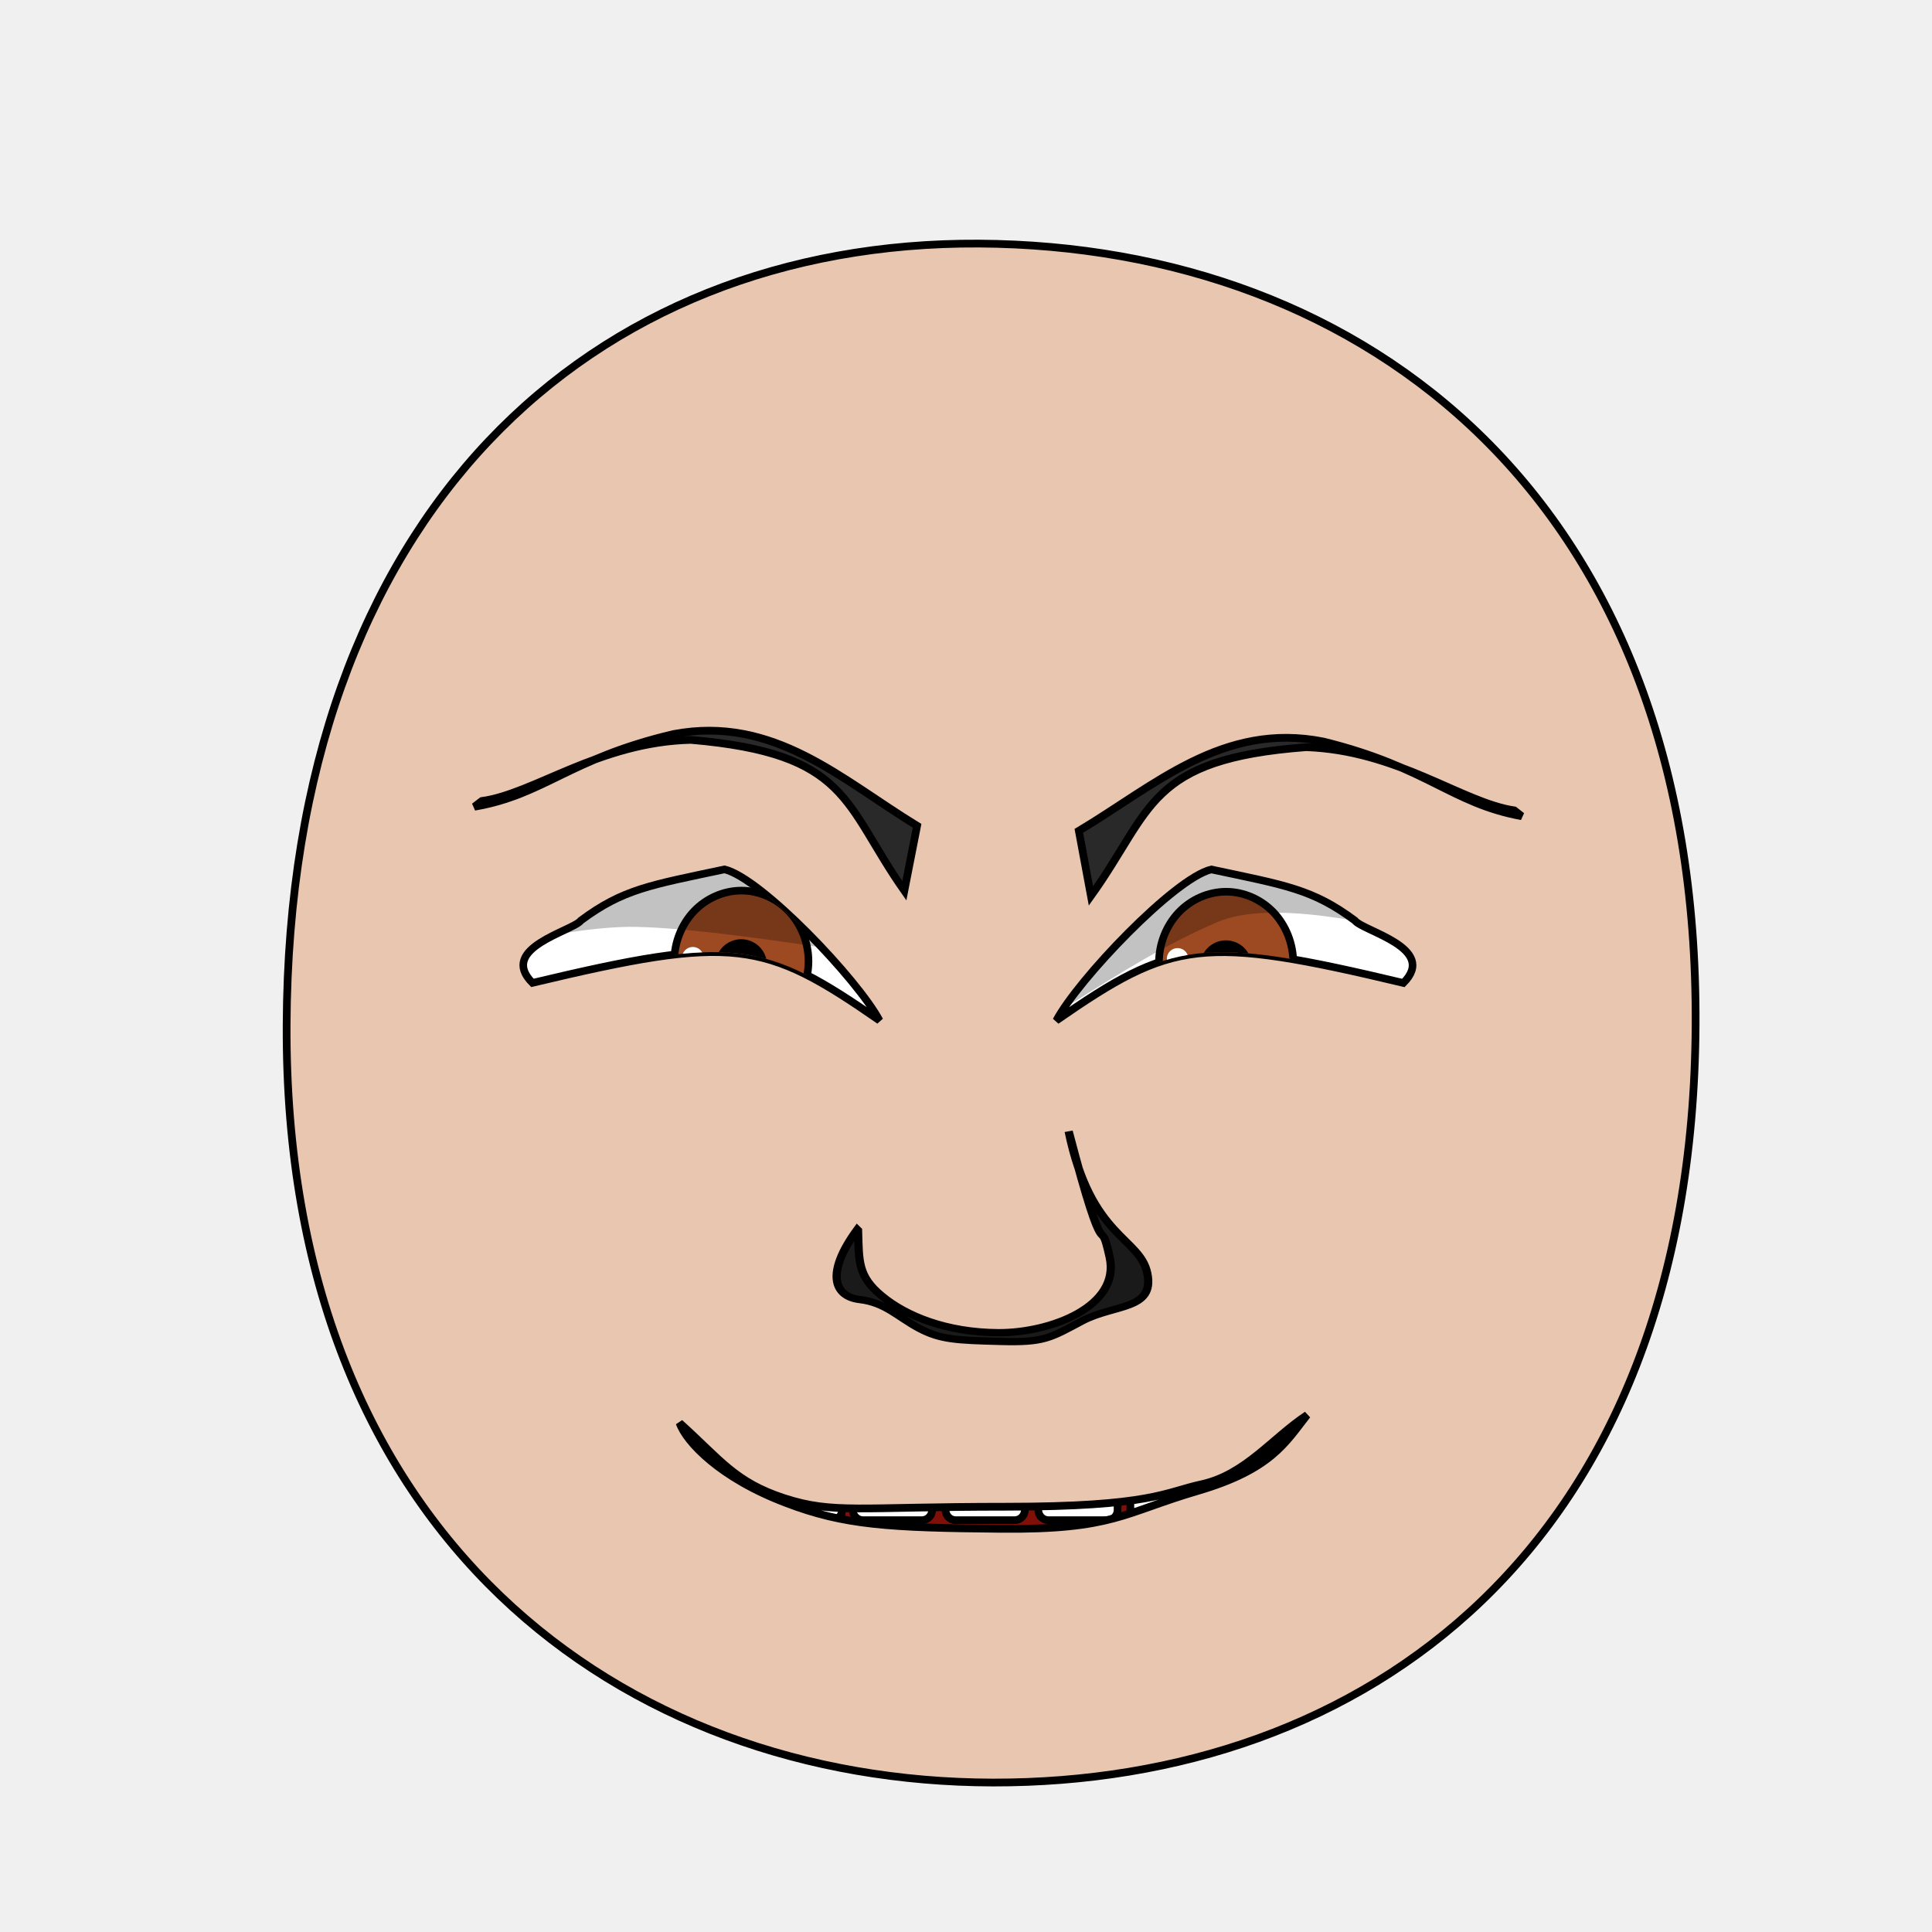
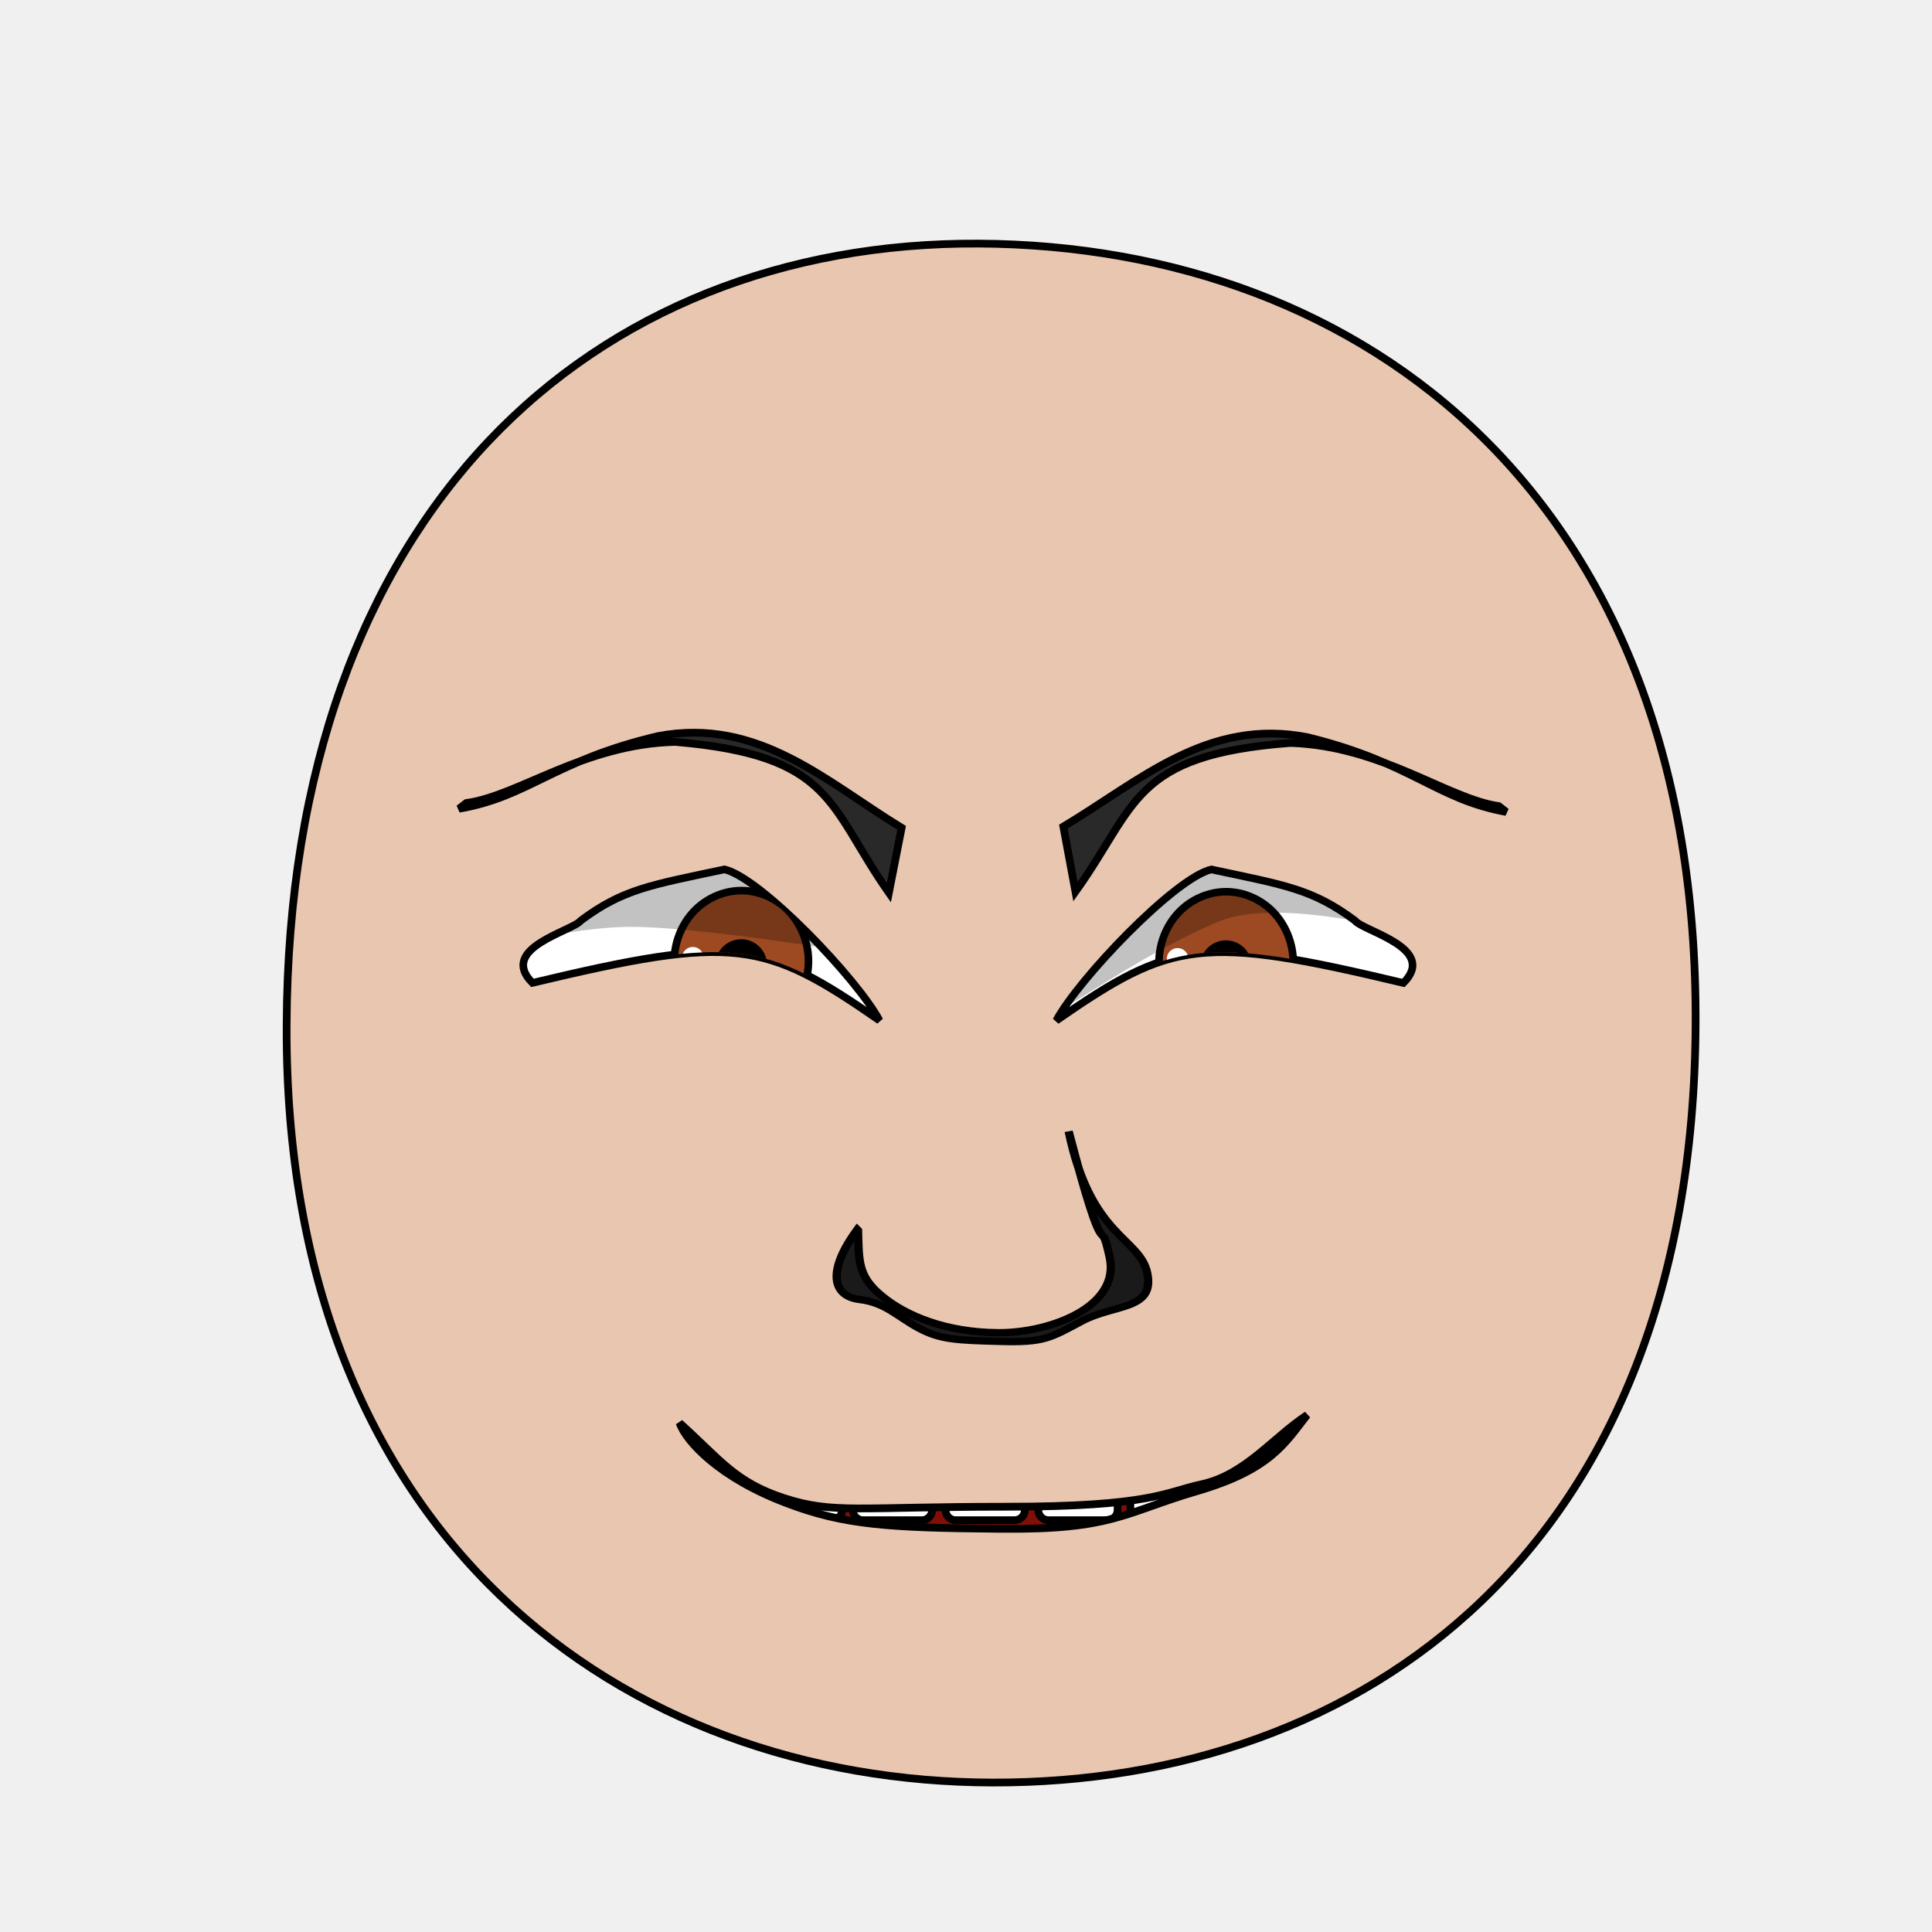
- <svg xmlns="http://www.w3.org/2000/svg" xmlns:xlink="http://www.w3.org/1999/xlink" version="1.1" viewBox="0 0 250 250" id="emoticon-front-view" width="100%" height="100%">
+ <svg xmlns="http://www.w3.org/2000/svg" xmlns:xlink="http://www.w3.org/1999/xlink" height="100%" width="100%" id="emoticon-front-view" viewBox="0 0 250 250" version="1.1">
  <defs id="defs4">
    <linearGradient id="linearGradient5745">
-       <stop style="stop-color:#f4f015;stop-opacity:1" id="stop5747" offset="0" />
-       <stop style="stop-color:#f68614;stop-opacity:1" id="stop5749" offset="1" />
+       <stop style="stop-color:#f4f015;stop-opacity:1" offset="0" id="stop5747" />
+       <stop style="stop-color:#f68614;stop-opacity:1" offset="1" id="stop5749" />
    </linearGradient>
    <linearGradient id="linearGradient2823">
-       <stop style="stop-color:#000000;stop-opacity:1" id="stop2825" offset="0" />
-       <stop style="stop-color:#780023;stop-opacity:1" id="stop2827" offset="1" />
+       <stop style="stop-color:#000000;stop-opacity:1" offset="0" id="stop2825" />
+       <stop style="stop-color:#780023;stop-opacity:1" offset="1" id="stop2827" />
    </linearGradient>
    <clipPath id="clipPath2967">
-       <use transform="translate(-48.86,-147.03)" id="use2969" x="0" y="0" width="1" height="1" xlink:href="#path3622">
+       <use transform="translate(-48.86,-147.03)" xlink:href="#path3622" height="1" width="1" y="0" x="0" id="use2969">
</use>
    </clipPath>
    <clipPath id="clipPath4022">
-       <use transform="matrix(-1,0,0,1,907.59,-127.94)" id="use5959" x="0" y="0" width="250" height="250" xlink:href="#path3622">
+       <use transform="matrix(-1,0,0,1,907.59,-127.94)" xlink:href="#path3622" height="250" width="250" y="0" x="0" id="use5959">
</use>
    </clipPath>
-     <radialGradient cx="-15.372" cy="2.705" r="1" fx="-15.372" fy="2.705" id="radialGradient5694" xlink:href="#linearGradient5745" gradientUnits="userSpaceOnUse" gradientTransform="matrix(98.09029,121.5278,-104.4591,83.94095,1881.611,1722.677)" spreadMethod="pad">
+     <radialGradient spreadMethod="pad" gradientTransform="matrix(98.09029,121.5278,-104.4591,83.94095,1881.611,1722.677)" gradientUnits="userSpaceOnUse" xlink:href="#linearGradient5745" id="radialGradient5694" fy="2.705" fx="-15.372" r="1" cy="2.705" cx="-15.372">
</radialGradient>
-     <linearGradient x1="107.143" y1="488.076" x2="138.571" y2="606.466" id="irisGradient" xlink:href="#linearGradient2823" gradientUnits="userSpaceOnUse" gradientTransform="translate(37.46307,-25.35117)">
+     <linearGradient gradientTransform="translate(37.46307,-25.35117)" gradientUnits="userSpaceOnUse" xlink:href="#linearGradient2823" id="irisGradient" y2="606.466" x2="138.571" y1="488.076" x1="107.143">
</linearGradient>
-     <clipPath id="clipPath-mouth" clipPathUnits="userSpaceOnUse">
-       <use height="250" width="250" id="use-mouth-outline" xlink:href="#mouth-outline" y="0" x="0" />
+     <clipPath clipPathUnits="userSpaceOnUse" id="clipPath-mouth">
+       <use x="0" y="0" xlink:href="#mouth-outline" id="use-mouth-outline" width="250" height="250" />
    </clipPath>
  </defs>
  <g id="head">
    <path style="fill:#e9c6af;stroke:#000000;stroke-width:1;stroke-opacity:1" d="M 128.48,230.66 C 176.27,230.75 219.01,200.57 219.41,132.64 219.79,64.72 176.76,31.81 126.68,31.52 76.60,31.24 37.38,66.28 37.09,132.65 36.80,199.01 80.69,230.57 128.48,230.66 Z" id="path164">
</path>
  </g>
  <g transform="matrix(0.16,0,0,0.16,63.94,17.76)" style="stroke-width:4.36;stroke-miterlimit:4;stroke-dasharray:none" id="left-eye">
    <path d="M 186.33,592.10 C 216.13,599.23 294.11,681.21 311.69,714.33 217.84,649.23 194.13,645.03 30.98,683.91 2.75,655.64 63.67,642.03 70.19,633.43 104.38,608.00 126.36,604.86 186.33,592.10 Z" style="fill:#ffffff;stroke:#000000;stroke-width:6.14;stroke-miterlimit:4;stroke-opacity:1;stroke-dasharray:none" id="path3622">
</path>
-     <g transform="translate(48.86,147.03)" style="stroke-width:4.36;stroke-miterlimit:4;stroke-dasharray:none" clip-path="url(#clipPath2967)" id="lens">
+     <g transform="translate(48.86,147.03)" style="stroke-width:4.36;stroke-miterlimit:4;stroke-dasharray:none" id="lens" clip-path="url(#clipPath2967)">
      <g id="g4403">
        <path style="fill:#9d4922;fill-opacity:1;stroke:#000000;stroke-width:6.14;stroke-miterlimit:4;stroke-opacity:1;stroke-dasharray:none" d="M 205.38,519.39 C 205.38,534.35 199.53,549.21 189.48,559.79 179.43,570.37 165.31,576.53 151.09,576.53 136.88,576.53 122.76,570.37 112.71,559.79 102.66,549.21 96.80,534.35 96.80,519.39 96.80,504.43 102.66,489.56 112.71,478.98 122.76,468.40 136.88,462.24 151.09,462.24 165.31,462.24 179.43,468.40 189.48,478.98 199.53,489.56 205.38,504.43 205.38,519.39 Z" id="iris">
</path>
        <path d="M 168.81,522.49 C 168.81,527.16 166.89,531.81 163.58,535.12 160.27,538.43 155.63,540.35 150.95,540.35 146.27,540.35 141.63,538.43 138.32,535.12 135.02,531.81 133.09,527.16 133.09,522.49 133.09,517.81 135.02,513.16 138.32,509.85 141.63,506.55 146.27,504.62 150.95,504.62 155.63,504.62 160.27,506.55 163.58,509.85 166.89,513.16 168.81,517.81 168.81,522.49 Z" style="fill:#000000;fill-opacity:1;stroke:#000000;stroke-width:6.14;stroke-miterlimit:4;stroke-opacity:1;stroke-dasharray:none" id="pupil">
</path>
        <path d="M 120.54,516.41 C 120.54,521.15 116.63,524.99 111.84,524.99 107.05,524.99 103.16,521.15 103.16,516.41 103.16,511.67 107.05,507.82 111.84,507.82 116.63,507.82 120.54,511.67 120.54,516.41 Z" style="fill:#ffffff;fill-opacity:1;stroke:none" id="glare">
</path>
      </g>
      <path style="opacity:0.24;fill:#000000;stroke:#000000;stroke-width:1px;stroke-linecap:butt;stroke-linejoin:miter;stroke-opacity:1" d="M -119.84,530.47 -75.34,422.06 305.31,412.27 312.28,524.06 C 312.28,524.06 133.19,490.56 59.24,491.05 -18.33,492.53 -119.84,530.47 -119.84,530.47 Z" id="left-lid-shadow">
</path>
    </g>
  </g>
  <g transform="matrix(0.16,0,0,0.16,41.34,38.24)" style="stroke-width:4.36;stroke-miterlimit:4;stroke-dasharray:none" id="right-eye">
-     <use transform="matrix(-1,0,0,1,907.59,-127.94)" id="use3959" x="0" y="0" width="250" height="250" xlink:href="#path3622">
+     <use transform="matrix(-1,0,0,1,907.59,-127.94)" xlink:href="#path3622" height="250" width="250" y="0" x="0" id="use3959">
</use>
-     <g clip-path="url(#clipPath4022)" id="g4015">
-       <use transform="translate(582.15,19.94)" style="stroke-width:4.36;stroke-miterlimit:4;stroke-dasharray:none" id="right-lens" x="0" y="0" width="1" height="1" xlink:href="#g4403">
+     <g id="g4015" clip-path="url(#clipPath4022)">
+       <use transform="translate(582.15,19.94)" style="stroke-width:4.36;stroke-miterlimit:4;stroke-dasharray:none" xlink:href="#g4403" height="1" width="1" y="0" x="0" id="right-lens">
</use>
      <path style="opacity:0.24;fill:#000000;stroke:#000000;stroke-width:1px;stroke-linecap:butt;stroke-linejoin:miter;stroke-miterlimit:4;stroke-opacity:1;stroke-dasharray:none" d="M 507.37,628.34 544.71,378.20 983.41,344.88 1053.96,568.52 C 1053.96,568.52 807.92,471.85 726.83,505.93 645.72,540.01 566.31,606.42 507.37,628.34 Z" id="right-lid-shadow">
</path>
    </g>
  </g>
-   <path d="M 118.67,106.86 117.02,115.26 C 109.13,104.03 109.95,97.49 89.38,95.74 77.55,96.02 69.10,102.73 62.35,103.65 L 61.39,104.39 C 70.51,102.81 73.56,98.20 87.14,94.99 100.13,92.53 108.90,100.89 118.67,106.86 Z" style="fill:#292929;fill-opacity:1;fill-rule:nonzero;stroke:#000000;stroke-width:1;stroke-miterlimit:4;stroke-opacity:1;stroke-dasharray:none" id="left-eye-brow">
+   <path d="M 116.67,107.12 115.02,115.52 C 107.13,104.29 107.95,97.75 87.38,96 75.55,96.28 67.10,102.99 60.35,103.91 L 59.39,104.65 C 68.51,103.07 71.56,98.46 85.14,95.25 98.13,92.79 106.90,101.15 116.67,107.12 Z" style="fill:#292929;fill-opacity:1;fill-rule:nonzero;stroke:#000000;stroke-width:1;stroke-miterlimit:4;stroke-opacity:1;stroke-dasharray:none" id="left-eye-brow">
</path>
  <g style="stroke-width:1" transform="matrix(1.13,0,0,1,-17.27,2.11)" id="nose">
    <path style="fill:#1a1a1a;stroke:#000000;stroke-width:0.94;stroke-miterlimit:4;stroke-dasharray:none" d="M 113.54,157.09 C 113.65,161.11 113.49,163.01 116.26,165.58 119.03,168.17 123.63,170.30 129.61,170.34 135.59,170.37 143.62,166.93 142.35,160.55 141.09,154.14 142.20,163.82 137.66,144.29 140.17,158.09 145.83,157.95 146.67,162.69 147.51,167.44 142.88,166.62 139.19,168.83 135.52,171.04 134.84,171.63 129.83,171.47 124.81,171.32 122.99,171.24 120.55,169.78 118.11,168.31 116.68,166.44 113.73,166.05 110.77,165.66 109.80,162.62 113.45,156.99 Z" id="nose-outline">
</path>
  </g>
-   <use transform="matrix(-1,-0.01,-0.01,1,259.34,1.84)" id="right-eye-brow" x="0" y="0" width="250" height="250" xlink:href="#left-eye-brow">
+   <use transform="matrix(-1,-0.01,-0.01,1,255.34,1.01)" xlink:href="#left-eye-brow" height="250" width="250" y="0" x="0" id="right-eye-brow">
</use>
  <g id="mouth">
-     <g id="mouth-interior" clip-path="url(#clipPath-mouth)">
-       <rect style="fill:#000000;fill-opacity:1;stroke:none" y="159.934" x="68.16" height="66.556" width="119.944" id="mouth-background">
+     <g clip-path="url(#clipPath-mouth)" id="mouth-interior">
+       <rect style="fill:#000000;fill-opacity:1;stroke:none" id="mouth-background" width="119.944" height="66.556" x="68.16" y="159.934">
</rect>
      <path d="M 98.34,211.42 C 98.01,191.12 114.23,189.74 130.46,189.07 148.01,188.36 161.92,193.11 161.92,211.42 140.73,211.42 119.54,211.42 98.34,211.42 Z" style="fill:#800f08;fill-opacity:1;stroke:none" id="tongue">
</path>
-       <g style="stroke:#000000;stroke-opacity:1" transform="translate(4,9.50)" id="upper-teeth" morph="fix-children">
-         <rect style="fill:#ffffff;fill-opacity:1;stroke:#000000;stroke-width:1.004;stroke-opacity:1" id="tooth-02" width="10.356" height="15.123" x="95.524" y="158.195" ry="1.325" rx="1.336" transform="matrix(0.991225,0.1321854,0,1,0,0)">
+       <g style="stroke:#000000;stroke-opacity:1" transform="translate(4,9.50)" morph="fix-children" id="upper-teeth">
+         <rect transform="matrix(0.991225,0.1321854,0,1,0,0)" rx="1.336" ry="1.325" y="158.195" x="95.524" height="15.123" width="10.356" id="tooth-02" style="fill:#ffffff;fill-opacity:1;stroke:#000000;stroke-width:1.004;stroke-opacity:1">
</rect>
-         <rect style="fill:#ffffff;fill-opacity:1;stroke:#000000;stroke-opacity:1" rx="1.325" ry="1.325" y="172.091" x="106.352" height="15.123" width="10.265" id="tooth-03">
+         <rect id="tooth-03" width="10.265" height="15.123" x="106.352" y="172.091" ry="1.325" rx="1.325" style="fill:#ffffff;fill-opacity:1;stroke:#000000;stroke-opacity:1">
</rect>
-         <rect style="fill:#ffffff;fill-opacity:1;stroke:#000000;stroke-opacity:1" id="tooth-04" width="10.265" height="15.123" x="118.352" y="172.091" ry="1.325" rx="1.325">
+         <rect rx="1.325" ry="1.325" y="172.091" x="118.352" height="15.123" width="10.265" id="tooth-04" style="fill:#ffffff;fill-opacity:1;stroke:#000000;stroke-opacity:1">
</rect>
-         <rect style="fill:#ffffff;fill-opacity:1;stroke:#000000;stroke-opacity:1" rx="1.325" ry="1.325" y="172.091" x="130.352" height="15.123" width="10.265" id="tooth-05">
+         <rect id="tooth-05" width="10.265" height="15.123" x="130.352" y="172.091" ry="1.325" rx="1.325" style="fill:#ffffff;fill-opacity:1;stroke:#000000;stroke-opacity:1">
</rect>
-         <rect style="fill:#ffffff;fill-opacity:1;stroke:#000000;stroke-width:1.006;stroke-opacity:1" id="tooth-06" width="10.394" height="15.123" x="144.054" y="194.764" ry="1.325" rx="1.341" transform="matrix(0.9876076,-0.1569434,0,1,0,0)">
+         <rect transform="matrix(0.9876076,-0.1569434,0,1,0,0)" rx="1.341" ry="1.325" y="194.764" x="144.054" height="15.123" width="10.394" id="tooth-06" style="fill:#ffffff;fill-opacity:1;stroke:#000000;stroke-width:1.006;stroke-opacity:1">
</rect>
      </g>
      <g style="stroke:#000000;stroke-opacity:1" transform="translate(4,26)" id="lower-teeth">
-         <rect style="fill:#ffffff;fill-opacity:1;stroke:#000000;stroke-opacity:1" rx="1.325" ry="1.325" y="172.091" x="94.352" height="15.123" width="10.265" id="tooth-09">
+         <rect style="fill:#ffffff;fill-opacity:1;stroke:#000000;stroke-opacity:1" id="tooth-09" width="10.265" height="15.123" x="94.352" y="172.091" ry="1.325" rx="1.325">
</rect>
-         <rect style="fill:#ffffff;fill-opacity:1;stroke:#000000;stroke-opacity:1" id="tooth-10" width="10.265" height="15.123" x="106.352" y="172.091" ry="1.325" rx="1.325">
+         <rect style="fill:#ffffff;fill-opacity:1;stroke:#000000;stroke-opacity:1" rx="1.325" ry="1.325" y="172.091" x="106.352" height="15.123" width="10.265" id="tooth-10">
</rect>
-         <rect style="fill:#ffffff;fill-opacity:1;stroke:#000000;stroke-opacity:1" rx="1.325" ry="1.325" y="172.091" x="118.352" height="15.123" width="10.265" id="tooth-11">
+         <rect style="fill:#ffffff;fill-opacity:1;stroke:#000000;stroke-opacity:1" id="tooth-11" width="10.265" height="15.123" x="118.352" y="172.091" ry="1.325" rx="1.325">
</rect>
-         <rect style="fill:#ffffff;fill-opacity:1;stroke:#000000;stroke-opacity:1" id="tooth-12" width="10.265" height="15.123" x="130.352" y="172.091" ry="1.325" rx="1.325">
+         <rect style="fill:#ffffff;fill-opacity:1;stroke:#000000;stroke-opacity:1" rx="1.325" ry="1.325" y="172.091" x="130.352" height="15.123" width="10.265" id="tooth-12">
</rect>
-         <rect style="fill:#ffffff;fill-opacity:1;stroke:#000000;stroke-opacity:1" rx="1.325" ry="1.325" y="172.091" x="142.352" height="15.123" width="10.265" id="tooth-13">
+         <rect style="fill:#ffffff;fill-opacity:1;stroke:#000000;stroke-opacity:1" id="tooth-13" width="10.265" height="15.123" x="142.352" y="172.091" ry="1.325" rx="1.325">
</rect>
      </g>
    </g>
    <path d="M 169.14,183.10 C 166.34,186.65 164.51,190.14 154.94,192.94 145.36,195.75 144.03,197.96 129.52,197.83 115.01,197.70 109.21,197.35 101.74,194.49 93.22,191.28 88.79,186.59 87.94,184.13 93.24,188.90 95.09,191.78 101.47,193.86 107.85,195.93 111.17,194.97 130.11,194.97 149.05,194.97 150.77,193.07 155.54,192.05 161.17,190.79 164.64,186.07 169.14,183.10 Z" style="fill:none;stroke:#000000;stroke-width:1px;stroke-miterlimit:4;stroke-opacity:1" id="mouth-outline">
</path>
  </g>
</svg>
